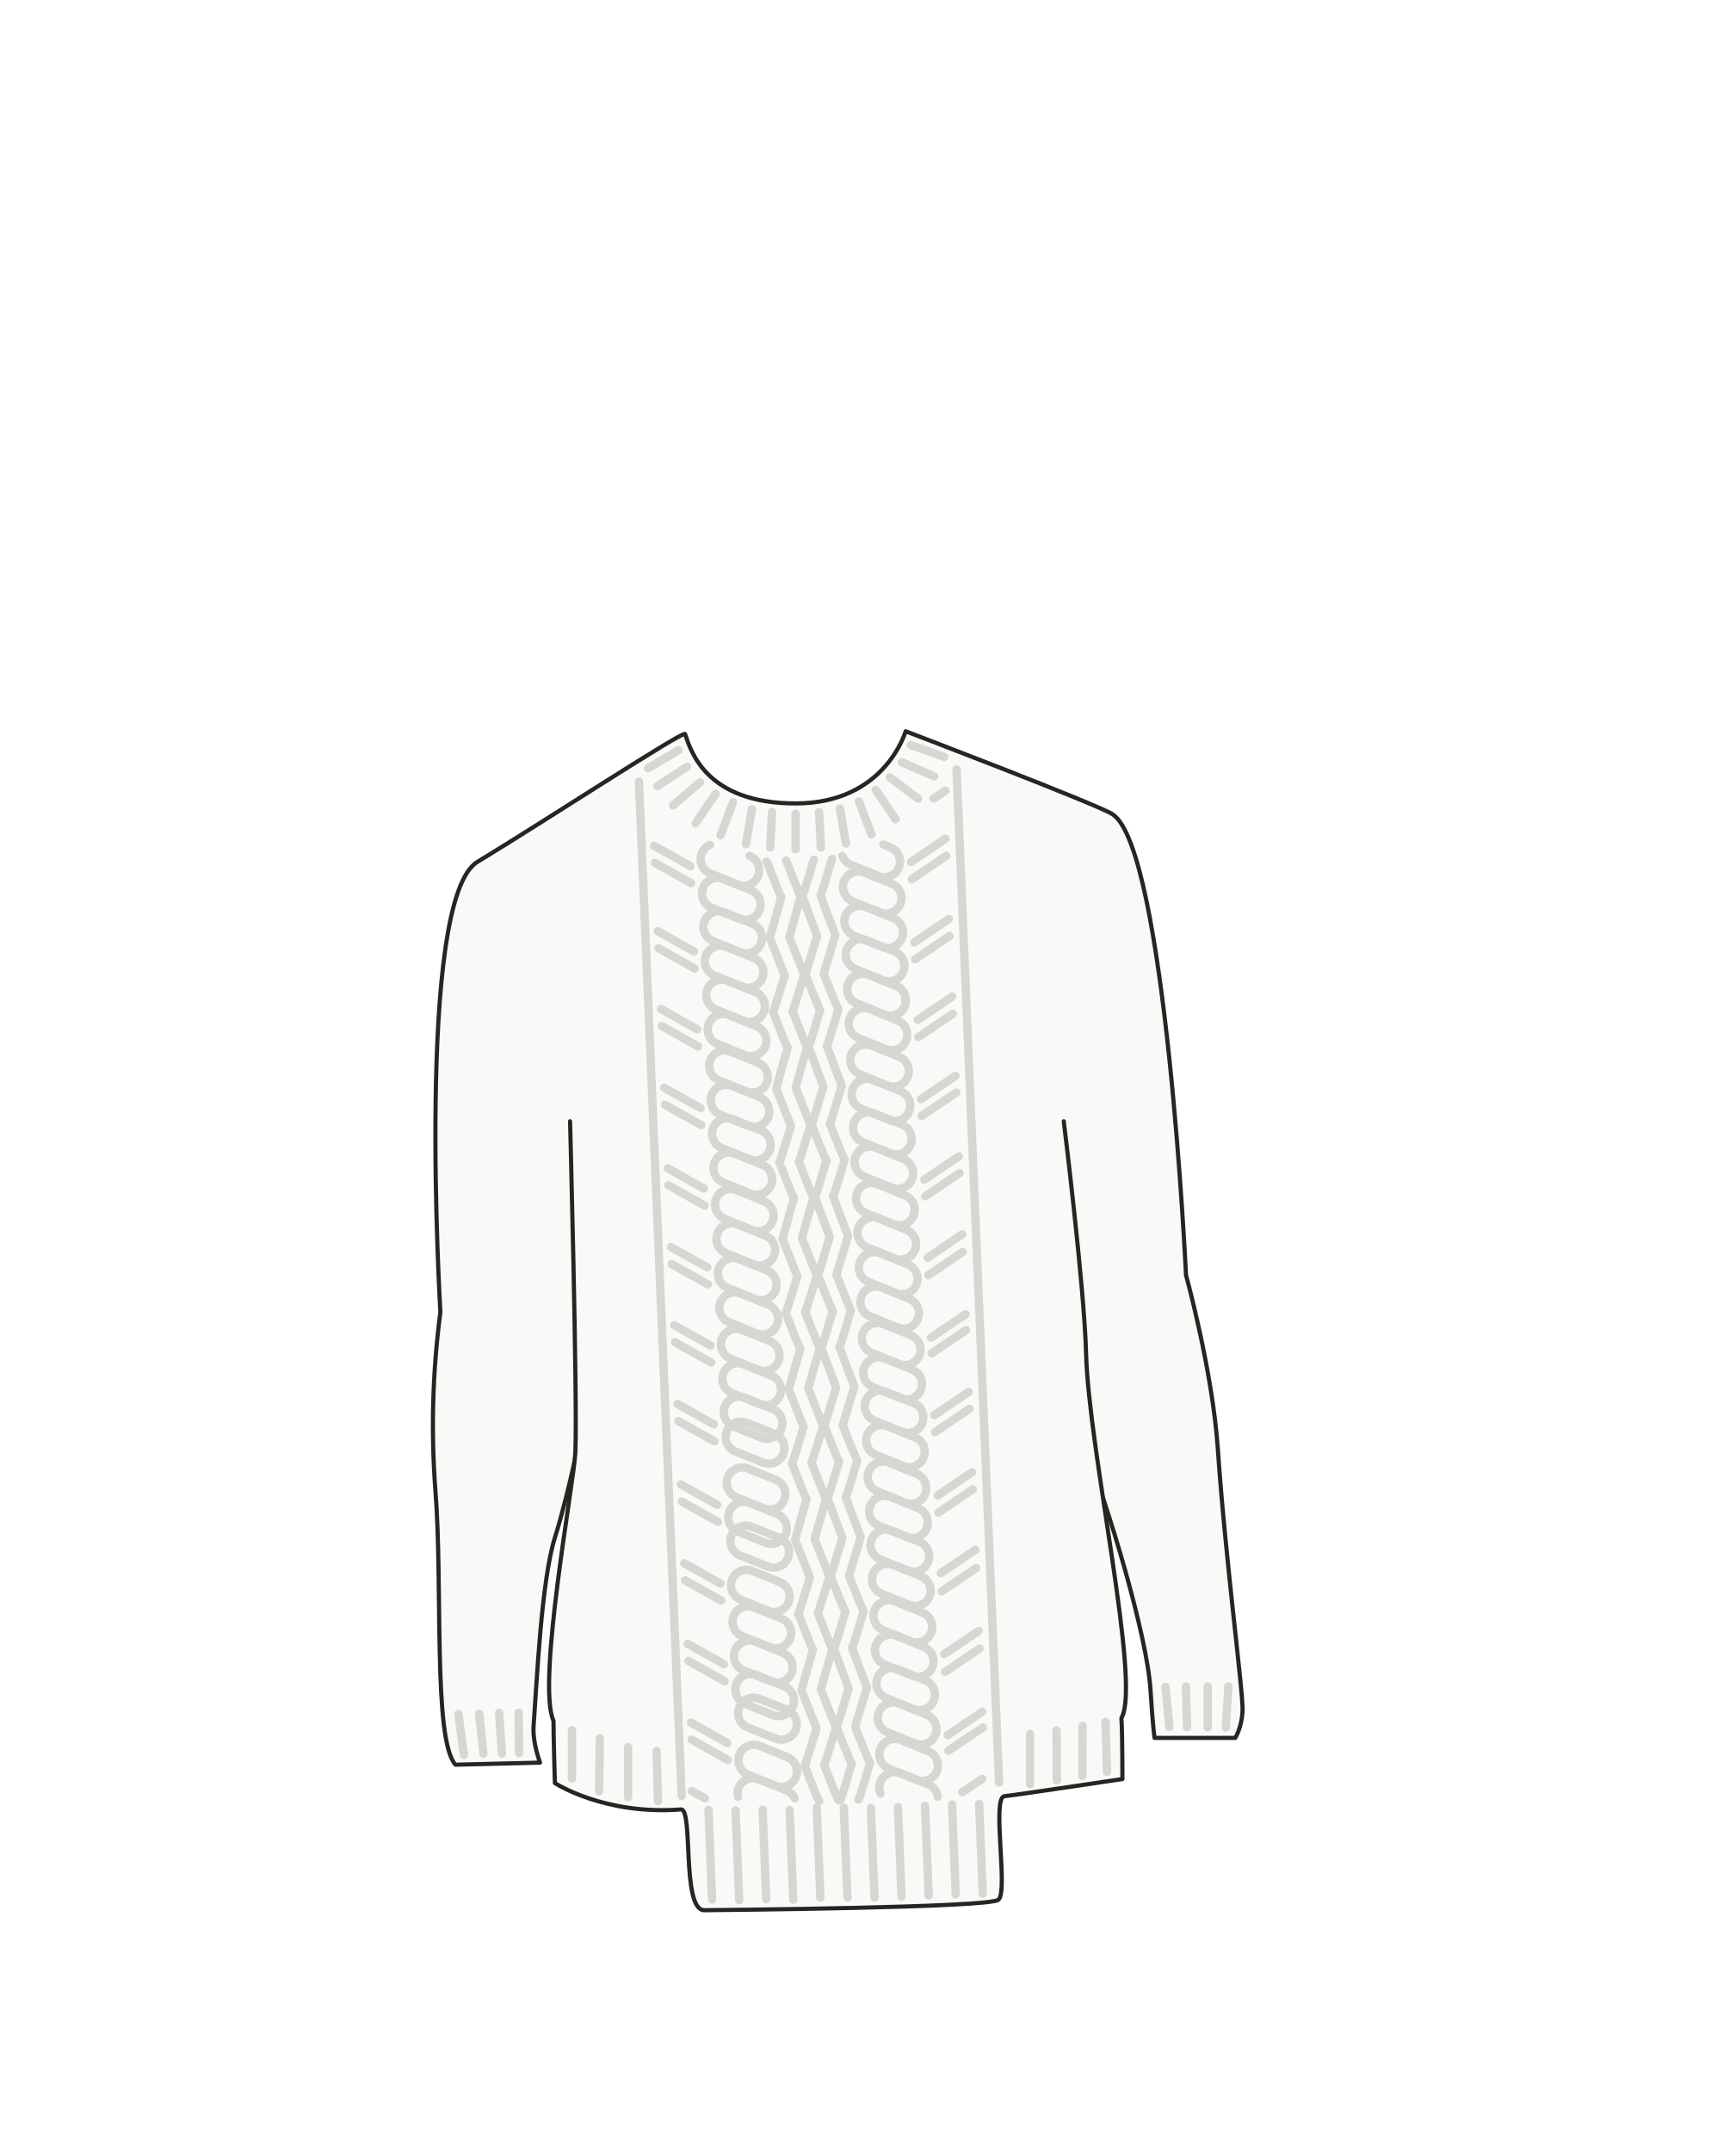
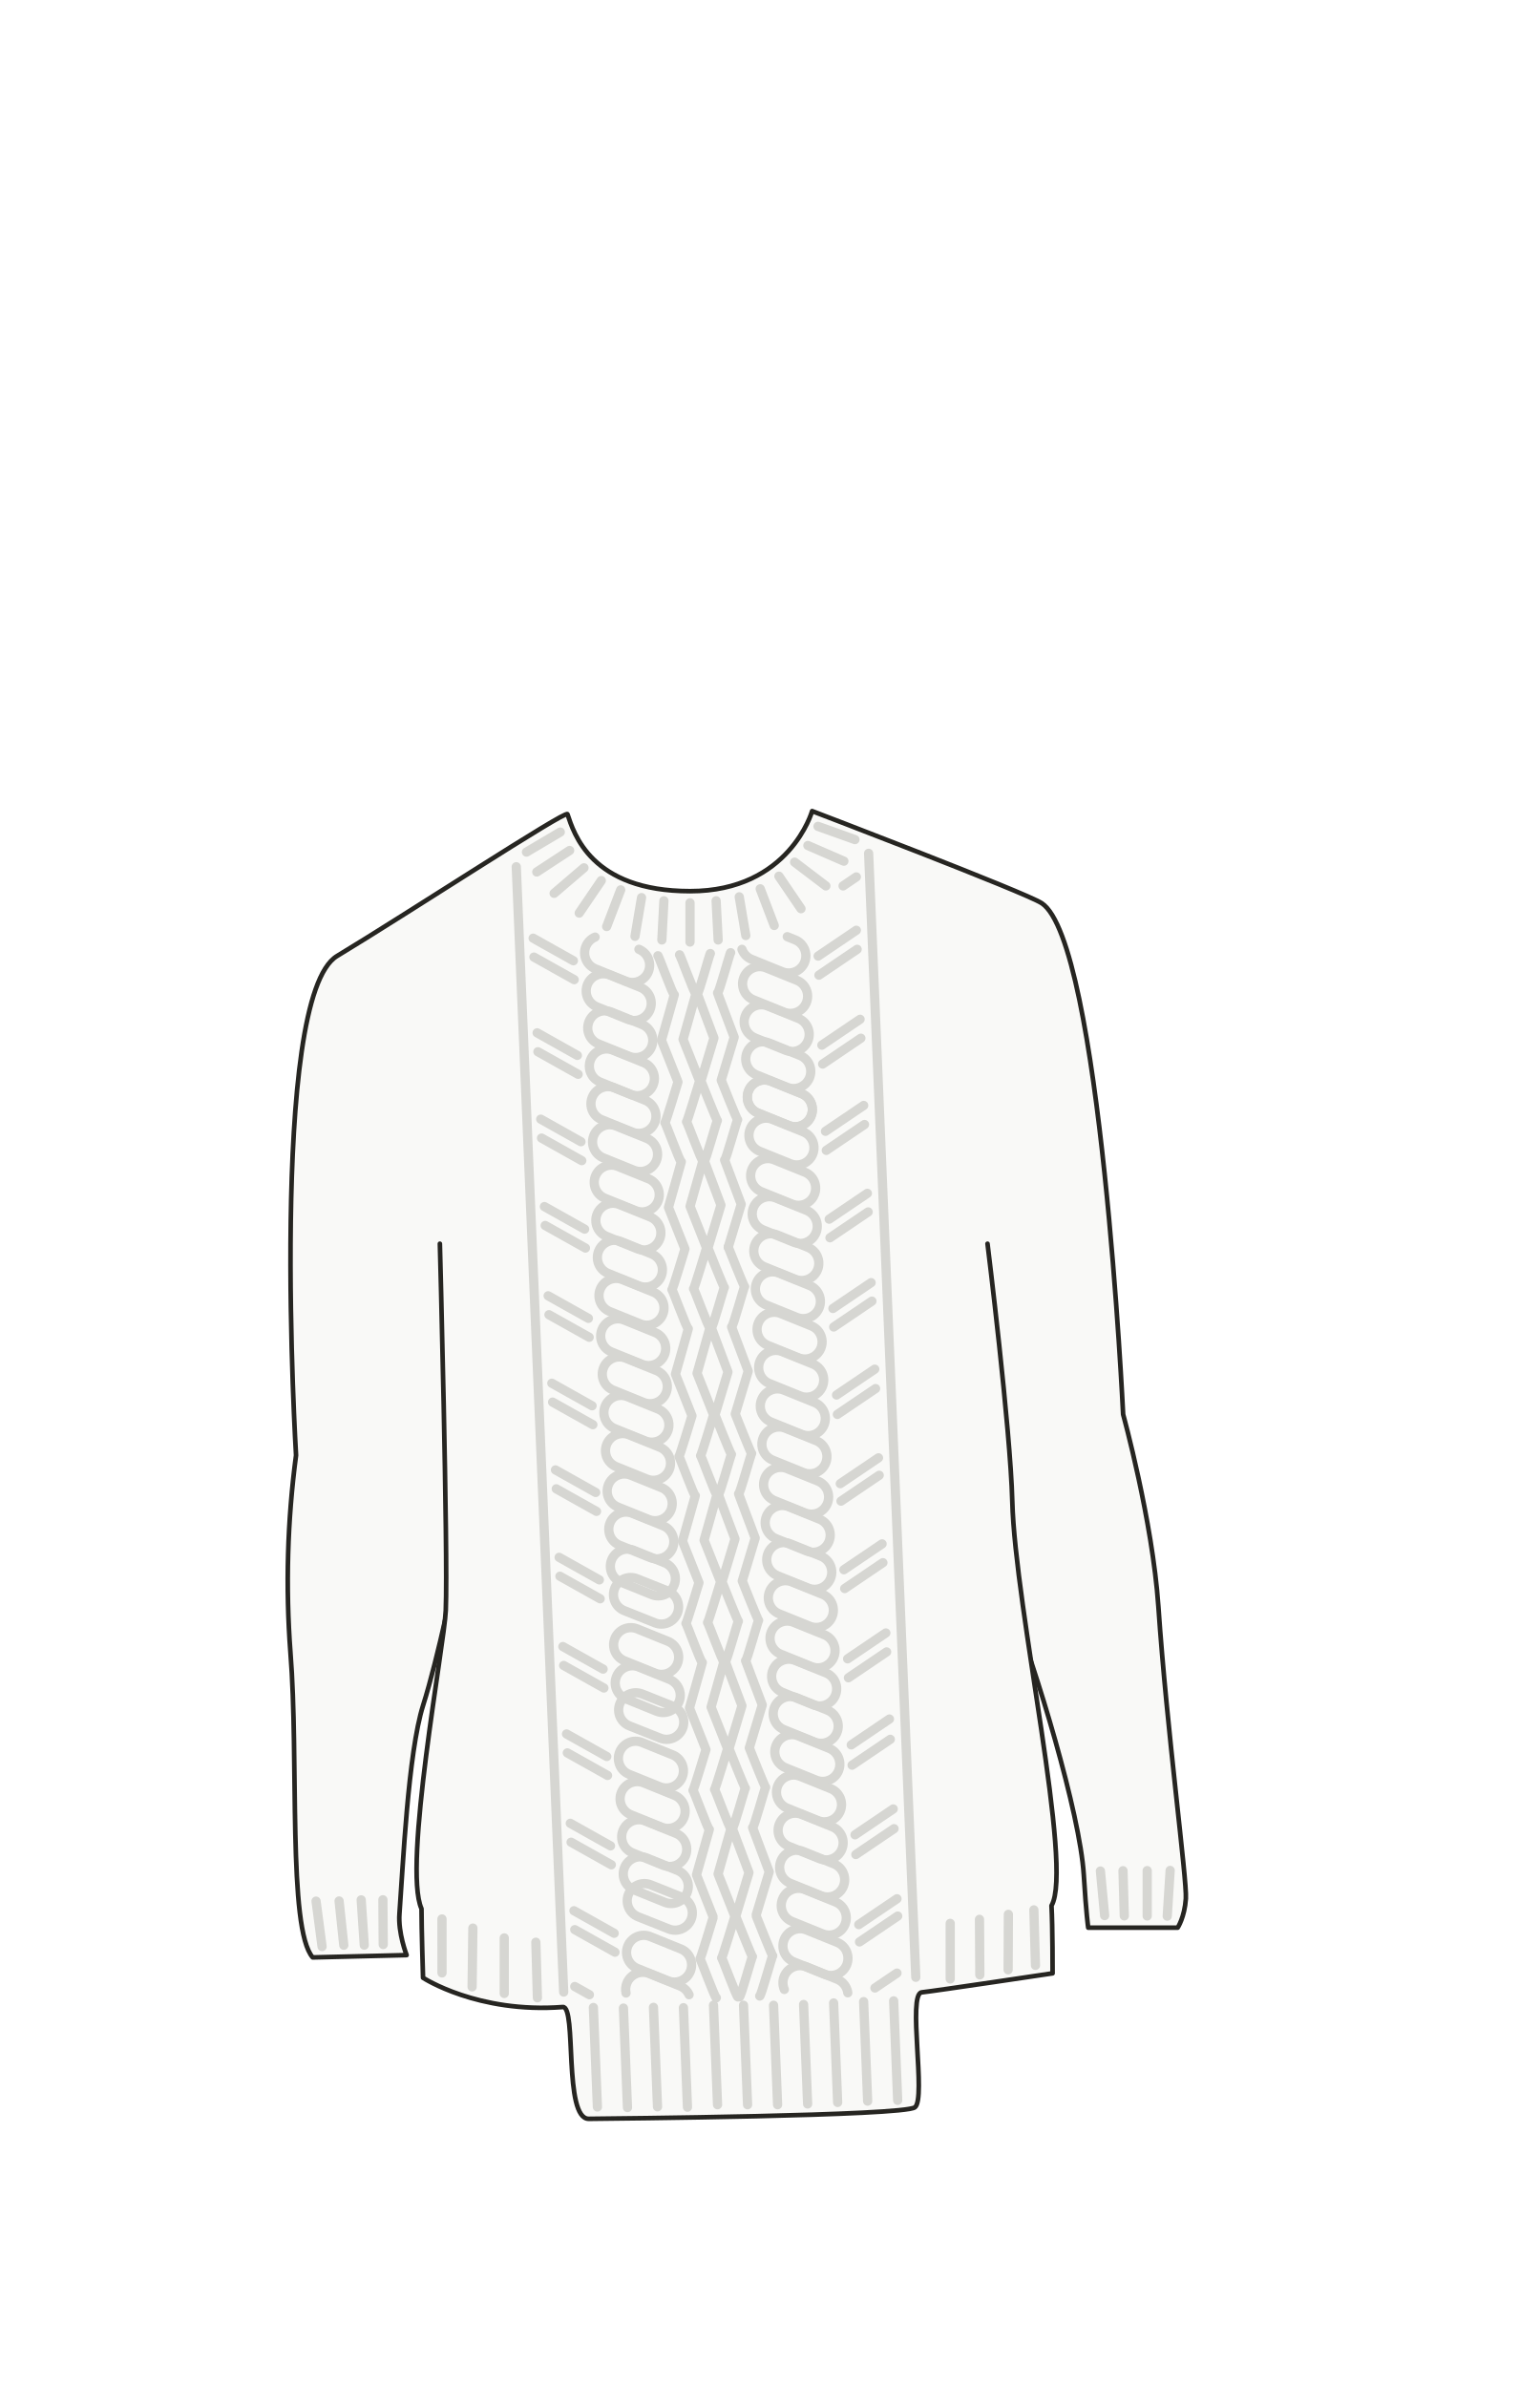
- <svg xmlns="http://www.w3.org/2000/svg" width="1250" height="1550" viewBox="0 0 1250 1550">
-   <path d="M421.22 1019s-11.62 57.38-21.45 88.33-13.09 105-15.36 135.22c-1 12.66 4.65 27 4.65 27l-61 1.5c-16.33-18.74-8.92-129.52-14.45-197.94A619.79 619.79 0 01317.25 945s-18.05-297.29 26.68-324.24 148.6-94.93 149.57-92.08c4.11 12.15 15.06 50 79.65 50s79.23-52 79.23-52 138.2 52.7 149.08 59.8c38.3 25 52.89 331.94 52.89 331.94s19 68.76 22.88 124.63c5.58 81.26 18.66 177.57 17.85 189.79s-5.3 18.89-5.3 18.89h-58.1s-1.25-8-2.89-34.36c-2.47-39.8-31-134-48.07-177.22" fill="#f9f9f7" stroke="#262521" stroke-linecap="round" stroke-linejoin="round" stroke-width="3" />
-   <path d="M410.65 807.61s5.34 199.1 3.83 238.13c-.83 21.49-28.07 166.52-15.76 193.7 0 13 1 44.83 1 44.83s35.46 23.26 90.75 19c9.17-.7.28 72.79 16.94 72.59 14.57-.18 204.3-1.86 211.73-7.48s-4.93-73.63 4.4-74.64 85-12.36 85-12.36.06-30.34-.71-43.93c14.49-25-23.66-192.61-25.46-262.56-1.22-47.59-16.09-167.28-16.09-167.28" fill="#f9f9f7" stroke="#262521" stroke-linecap="round" stroke-linejoin="round" stroke-width="3" />
-   <path fill="none" stroke="#d6d6d2" stroke-linecap="round" stroke-linejoin="round" stroke-width="6" d="M869.97 1214.68v29.46M854.26 1214.74l.84 29.34M884.88 1214.56l-1.89 29.7M839.6 1214.94l2.74 28.94M359.56 1233.68l1.98 29.4M345.2 1234.4l3.05 28.74M330.25 1234.5l3.89 29.51M373.65 1233.62l.21 29.07M607.84 1302.1l2.62 64.61M627.35 1302.11l2.61 64.6M646.85 1301.62l2.61 64.6M666.35 1300.63l2.61 64.6M685.83 1299.75l2.61 64.61M705.33 1299.26l2.61 64.6M742.06 1248.94v36.08M472.98 1261.18l1 36.08M510.34 1303.56l2.61 64.61M529.86 1303.95l2.61 64.6M412.02 1246.08l.02 35.03M432.08 1252.01l-.5 38.17M452.46 1258.38v36.08M549.36 1303.46l2.62 64.6M568.82 1303.7l2.61 64.61M588.34 1302.09l2.62 64.61M761.07 1246.33l.22 36.06M779.83 1243.08l-.16 36.02M796.38 1240.17l1.04 36.06M656.18 536.59l24.02 8.59M573.08 586.22v25.5M590.04 584.91l1.32 25.47M605.06 582.35l4.25 25.14M618.67 577.14l9.1 23.83M630.82 568.96l14.34 21.1M641.01 559.83l20.3 15.43M649.62 549.03l23.39 10.17M488.83 540.31l-21.94 12.99M556.13 584.91l-1.32 25.47M541.61 582.85l-4.25 25.14M528.07 577.83l-9.1 23.82M515.47 571.8l-14.34 21.1M504.23 563.52l-19.39 16.57M494.92 552.25l-21.34 13.97M460.26 562.83l30.79 730.72M689.08 554.11l30.63 729.84M579.28 702s-8.4 27.84-8.46 26.45 10.18 26.71 10.64 25.3-8.34 29.58-8.34 29.58l10.71 27M580.22 702s10.71 27 10.65 25.65-7.91 27.47-8.48 26.1 10.78 28.78 10.78 28.78l-8.41 27.84M583.83 810.41s-8.4 27.84-8.46 26.45 10.18 26.72 10.63 25.31-8.33 29.58-8.33 29.58l10.71 27M584.76 810.37s10.71 27 10.66 25.65-7.91 27.48-8.48 26.11 10.78 28.77 10.78 28.77l-8.41 27.85M588.38 918.79s-8.41 27.84-8.46 26.45 10.17 26.71 10.63 25.3-8.33 29.58-8.33 29.58l10.71 27M589.31 918.75S600 945.79 600 944.4s-7.9 27.47-8.48 26.1 10.79 28.78 10.79 28.78l-8.41 27.84M592.93 1027.16s-8.41 27.84-8.47 26.45 10.18 26.72 10.64 25.3-8.33 29.58-8.33 29.58l10.71 27M593.86 1027.12s10.71 27 10.65 25.65-7.9 27.47-8.48 26.11 10.78 28.77 10.78 28.77l-8.4 27.84M597.48 1135.53s-8.41 27.84-8.47 26.45 10.18 26.72 10.64 25.31-8.33 29.58-8.33 29.58l10.71 27M598.41 1135.49s10.71 27 10.65 25.65-7.9 27.48-8.48 26.11 10.78 28.75 10.78 28.75l-8.4 27.85M602.07 1244.93s-8.41 27.84-8.47 26.45 10.18 26.71 10.64 25.3M565.25 702.63s-8.41 27.84-8.46 26.45 10.17 26.71 10.63 25.3-8.33 29.62-8.33 29.62l10.71 27M569.8 811s-8.41 27.84-8.47 26.45 10.18 26.72 10.64 25.31-8.33 29.57-8.33 29.57l10.71 27M574.35 919.37s-8.41 27.85-8.47 26.46 10.18 26.71 10.64 25.3-8.33 29.58-8.33 29.58l10.7 27M578.89 1027.75s-8.4 27.84-8.46 26.45 10.18 26.71 10.64 25.3-8.34 29.58-8.34 29.58l10.71 27M583.44 1136.12S575 1164 575 1162.57s10.18 26.72 10.63 25.31-8.33 29.58-8.33 29.58l10.71 27M588 1245.52s-8.4 27.84-8.46 26.45 10.18 26.71 10.64 25.3M603 1244.89s10.71 27 10.65 25.65-7.9 27.47-8.48 26.1M593.37 701.45s10.71 27 10.65 25.65-7.9 27.47-8.47 26.1 10.78 28.8 10.78 28.8l-8.41 27.84M566.27 620c-.06-1.39 10.18 26.72 10.63 25.3s-8.33 29.58-8.33 29.58l10.71 27M586.31 619.18c0-1.39-7.9 27.47-8.47 26.11s10.78 28.77 10.78 28.77l-8.41 27.84M552.23 620.61c-.05-1.39 10.18 26.71 10.64 25.3s-8.33 29.58-8.33 29.58l10.71 27M599.47 618.63c-.06-1.39-7.9 27.47-8.48 26.1s10.78 28.78 10.78 28.78l-8.4 27.84" />
-   <path d="M597.92 809.82s10.71 27 10.65 25.65-7.9 27.47-8.48 26.11 10.79 28.77 10.79 28.77l-8.41 27.84M602.47 918.19s10.71 27 10.65 25.65-7.9 27.48-8.48 26.11 10.78 28.78 10.78 28.78l-8.4 27.84M607 1026.57s10.71 27 10.65 25.65-7.91 27.47-8.48 26.1S620 1107.1 620 1107.1l-8.4 27.84M611.57 1134.94s10.7 27 10.65 25.65-7.91 27.47-8.48 26.11 10.78 28.77 10.78 28.77l-8.41 27.84M616.16 1244.34s10.71 27 10.65 25.65-7.91 27.47-8.48 26.1M659.23 690.94l24.81-16.79M658.72 678.66l24.81-16.79M661.06 734.61l24.82-16.79M663.46 791.67l24.81-16.78M665.89 849.67l24.81-16.79M668.25 905.85l24.81-16.79M670.67 963.42l24.81-16.78M673.01 1019.31l24.81-16.79M675.44 1077.16l24.81-16.79M677.79 1133.04l24.81-16.79M680.24 1191.44l24.81-16.79M682.68 1249.74l24.81-16.78M693.18 1290.9l14.31-9.68M661.58 746.99l24.82-16.79M656.29 620.84l24.81-16.78M672.49 575.26l8.61-5.83M656.81 633.22l24.81-16.78M663.97 803.75l24.81-16.78M666.4 861.69l24.81-16.79M668.78 918.45l24.81-16.78M671.14 974.76l24.81-16.79M673.53 1031.52l24.81-16.79M675.96 1089.46l24.81-16.79M678.34 1146.22l24.81-16.79M680.77 1204.24l24.81-16.79M683.16 1261l24.81-16.79M500.44 697.6l-26.13-14.65M502.8 753.66l-26.13-14.65M505.18 810.42l-26.13-14.65M507.61 868.35l-26.13-14.64M509.99 925.12l-26.13-14.65M512.36 981.42l-26.13-14.65M514.74 1038.18l-26.13-14.65M517.17 1096.12l-26.13-14.65M519.55 1152.88l-26.13-14.65M521.99 1210.9l-26.13-14.65M524.37 1267.66l-26.13-14.65M507.75 1295.27l-9.51-5.33M499.93 685.32l-26.13-14.65M502.28 741.38l-26.13-14.65M497.87 636.14l-26.14-14.65M497.35 623.86l-26.13-14.65M504.66 798.14l-26.13-14.65M507.1 856.08l-26.14-14.65M509.48 912.84l-26.13-14.65M511.84 969.14l-26.13-14.65M514.22 1025.9l-26.13-14.65M516.65 1083.84l-26.13-14.65M519.04 1140.6l-26.13-14.65M521.47 1198.62l-26.13-14.65M523.85 1255.38l-26.13-14.65" fill="none" stroke="#d6d6d2" stroke-linecap="round" stroke-linejoin="round" stroke-width="6" />
-   <rect x="621.31" y="719.36" width="22.3" height="43.8" rx="11.15" transform="rotate(-67.98 632.48 741.257)" stroke-width="6" stroke="#d6d6d2" stroke-linecap="round" stroke-linejoin="round" fill="none" />
-   <rect x="620.27" y="694.6" width="22.3" height="43.8" rx="11.15" transform="rotate(-67.98 631.44 716.5)" stroke-width="6" stroke="#d6d6d2" stroke-linecap="round" stroke-linejoin="round" fill="none" />
-   <rect x="623.45" y="770.34" width="22.3" height="43.8" rx="11.15" transform="rotate(-67.98 634.612 792.249)" stroke-width="6" stroke="#d6d6d2" stroke-linecap="round" stroke-linejoin="round" fill="none" />
-   <rect x="622.41" y="745.59" width="22.3" height="43.8" rx="11.15" transform="rotate(-67.98 633.583 767.49)" stroke-width="6" stroke="#d6d6d2" stroke-linecap="round" stroke-linejoin="round" fill="none" />
-   <rect x="625.5" y="819.15" width="22.3" height="43.8" rx="11.15" transform="rotate(-67.98 636.666 841.053)" stroke-width="6" stroke="#d6d6d2" stroke-linecap="round" stroke-linejoin="round" fill="none" />
-   <rect x="624.46" y="794.39" width="22.3" height="43.8" rx="11.15" transform="rotate(-67.98 635.625 816.296)" stroke-width="6" stroke="#d6d6d2" stroke-linecap="round" stroke-linejoin="round" fill="none" />
-   <path d="M636.25 608.23l5.13 2.08a11.19 11.19 0 016.15 14.52h0A11.18 11.18 0 01633 631l-19.92-8.06a11.12 11.12 0 01-6.27-6.49" fill="none" stroke="#d6d6d2" stroke-linecap="round" stroke-linejoin="round" stroke-width="6" />
-   <rect x="618.22" y="645.71" width="22.3" height="43.8" rx="11.15" transform="rotate(-67.98 629.388 667.612)" stroke-width="6" stroke="#d6d6d2" stroke-linecap="round" stroke-linejoin="round" fill="none" />
-   <rect x="617.18" y="620.95" width="22.3" height="43.8" rx="11.15" transform="rotate(-67.98 628.347 642.855)" stroke-width="6" stroke="#d6d6d2" stroke-linecap="round" stroke-linejoin="round" fill="none" />
-   <rect x="620.27" y="694.51" width="22.3" height="43.8" rx="11.15" transform="rotate(-67.98 631.43 716.418)" stroke-width="6" stroke="#d6d6d2" stroke-linecap="round" stroke-linejoin="round" fill="none" />
-   <rect x="619.23" y="669.76" width="22.3" height="43.8" rx="11.15" transform="rotate(-67.98 630.4 691.659)" stroke-width="6" stroke="#d6d6d2" stroke-linecap="round" stroke-linejoin="round" fill="none" />
-   <rect x="627.64" y="870.14" width="22.3" height="43.8" rx="11.15" transform="rotate(-67.98 638.81 892.043)" stroke-width="6" stroke="#d6d6d2" stroke-linecap="round" stroke-linejoin="round" fill="none" />
-   <rect x="626.6" y="845.38" width="22.3" height="43.8" rx="11.15" transform="rotate(-67.98 637.769 867.286)" stroke-width="6" stroke="#d6d6d2" stroke-linecap="round" stroke-linejoin="round" fill="none" />
-   <rect x="629.73" y="919.89" width="22.3" height="43.8" rx="11.15" transform="rotate(-67.98 640.894 941.795)" stroke-width="6" stroke="#d6d6d2" stroke-linecap="round" stroke-linejoin="round" fill="none" />
-   <rect x="628.69" y="895.13" width="22.3" height="43.8" rx="11.15" transform="rotate(-67.98 639.853 917.038)" stroke-width="6" stroke="#d6d6d2" stroke-linecap="round" stroke-linejoin="round" fill="none" />
-   <rect x="631.87" y="970.88" width="22.3" height="43.8" rx="11.15" transform="rotate(-67.98 643.038 992.784)" stroke-width="6" stroke="#d6d6d2" stroke-linecap="round" stroke-linejoin="round" fill="none" />
-   <rect x="630.83" y="946.12" width="22.3" height="43.8" rx="11.15" transform="rotate(-67.98 641.997 968.028)" stroke-width="6" stroke="#d6d6d2" stroke-linecap="round" stroke-linejoin="round" fill="none" />
-   <rect x="633.91" y="1019.68" width="22.3" height="43.8" rx="11.15" transform="rotate(-67.98 645.08 1041.59)" stroke-width="6" stroke="#d6d6d2" stroke-linecap="round" stroke-linejoin="round" fill="none" />
-   <rect x="632.87" y="994.92" width="22.3" height="43.8" rx="11.15" transform="rotate(-67.98 644.05 1016.832)" stroke-width="6" stroke="#d6d6d2" stroke-linecap="round" stroke-linejoin="round" fill="none" />
-   <rect x="636.05" y="1070.67" width="22.3" height="43.8" rx="11.15" transform="rotate(-67.98 647.224 1092.58)" stroke-width="6" stroke="#d6d6d2" stroke-linecap="round" stroke-linejoin="round" fill="none" />
-   <rect x="635.01" y="1045.91" width="22.3" height="43.8" rx="11.15" transform="rotate(-67.98 646.183 1067.824)" stroke-width="6" stroke="#d6d6d2" stroke-linecap="round" stroke-linejoin="round" fill="none" />
-   <rect x="638.11" y="1119.66" width="22.3" height="43.8" rx="11.15" transform="rotate(-67.98 649.282 1141.57)" stroke-width="6" stroke="#d6d6d2" stroke-linecap="round" stroke-linejoin="round" fill="none" />
-   <rect x="637.07" y="1094.9" width="22.3" height="43.8" rx="11.15" transform="rotate(-67.98 648.246 1116.806)" stroke-width="6" stroke="#d6d6d2" stroke-linecap="round" stroke-linejoin="round" fill="none" />
-   <rect x="640.25" y="1170.65" width="22.3" height="43.8" rx="11.15" transform="rotate(-67.98 651.419 1192.555)" stroke-width="6" stroke="#d6d6d2" stroke-linecap="round" stroke-linejoin="round" fill="none" />
-   <rect x="639.21" y="1145.89" width="22.3" height="43.8" rx="11.15" transform="rotate(-67.98 650.377 1167.799)" stroke-width="6" stroke="#d6d6d2" stroke-linecap="round" stroke-linejoin="round" fill="none" />
-   <rect x="642.3" y="1219.45" width="22.3" height="43.8" rx="11.15" transform="rotate(-67.98 653.473 1241.36)" stroke-width="6" stroke="#d6d6d2" stroke-linecap="round" stroke-linejoin="round" fill="none" />
-   <rect x="641.26" y="1194.69" width="22.3" height="43.8" rx="11.15" transform="rotate(-67.98 652.431 1216.603)" stroke-width="6" stroke="#d6d6d2" stroke-linecap="round" stroke-linejoin="round" fill="none" />
-   <rect x="643.4" y="1245.68" width="22.3" height="43.8" rx="11.15" transform="rotate(-67.98 654.576 1267.592)" stroke-width="6" stroke="#d6d6d2" stroke-linecap="round" stroke-linejoin="round" fill="none" />
-   <path d="M634.33 1291.86a11.14 11.14 0 01-.08-8.53h0a11.19 11.19 0 0114.52-6.15l19.93 8.06a11.16 11.16 0 016.85 8.8M531.54 1294.17a11 11 0 01.56-6.48h0a11.18 11.18 0 0114.52-6.16l19.92 8.06a11.06 11.06 0 015.94 5.68" fill="none" stroke="#d6d6d2" stroke-linecap="round" stroke-linejoin="round" stroke-width="6" />
-   <rect x="519.75" y="723.62" width="22.3" height="43.8" rx="11.15" transform="rotate(-67.98 530.915 745.523)" stroke-width="6" stroke="#d6d6d2" stroke-linecap="round" stroke-linejoin="round" fill="none" />
-   <rect x="518.71" y="698.86" width="22.3" height="43.8" rx="11.15" transform="rotate(-67.98 529.874 720.766)" stroke-width="6" stroke="#d6d6d2" stroke-linecap="round" stroke-linejoin="round" fill="none" />
-   <rect x="521.89" y="774.61" width="22.3" height="43.8" rx="11.15" transform="rotate(-67.98 533.06 796.512)" stroke-width="6" stroke="#d6d6d2" stroke-linecap="round" stroke-linejoin="round" fill="none" />
-   <rect x="520.85" y="749.85" width="22.3" height="43.8" rx="11.15" transform="rotate(-67.98 532.018 771.756)" stroke-width="6" stroke="#d6d6d2" stroke-linecap="round" stroke-linejoin="round" fill="none" />
-   <rect x="523.94" y="823.41" width="22.3" height="43.8" rx="11.15" transform="rotate(-67.98 535.113 845.316)" stroke-width="6" stroke="#d6d6d2" stroke-linecap="round" stroke-linejoin="round" fill="none" />
-   <rect x="522.9" y="798.65" width="22.3" height="43.8" rx="11.15" transform="rotate(-67.98 534.072 820.56)" stroke-width="6" stroke="#d6d6d2" stroke-linecap="round" stroke-linejoin="round" fill="none" />
-   <rect x="515.64" y="625.59" width="22.3" height="43.8" rx="11.15" transform="rotate(-67.98 526.804 647.503)" stroke-width="6" stroke="#d6d6d2" stroke-linecap="round" stroke-linejoin="round" fill="none" />
-   <path d="M539.9 616.43a11.19 11.19 0 016.15 14.57h0a11.19 11.19 0 01-14.52 6.15l-19.92-8.05a11.19 11.19 0 01-6.16-14.52h0a11.13 11.13 0 016-6.08" fill="none" stroke="#d6d6d2" stroke-linecap="round" stroke-linejoin="round" stroke-width="6" />
-   <rect x="517.69" y="674.4" width="22.3" height="43.8" rx="11.15" transform="rotate(-67.98 528.85 696.302)" stroke-width="6" stroke="#d6d6d2" stroke-linecap="round" stroke-linejoin="round" fill="none" />
-   <rect x="516.65" y="649.64" width="22.3" height="43.8" rx="11.15" transform="rotate(-67.98 527.81 671.545)" stroke-width="6" stroke="#d6d6d2" stroke-linecap="round" stroke-linejoin="round" fill="none" />
-   <rect x="526.08" y="874.4" width="22.3" height="43.8" rx="11.15" transform="rotate(-67.98 537.245 896.309)" stroke-width="6" stroke="#d6d6d2" stroke-linecap="round" stroke-linejoin="round" fill="none" />
-   <rect x="525.04" y="849.64" width="22.3" height="43.8" rx="11.15" transform="rotate(-67.98 536.209 871.544)" stroke-width="6" stroke="#d6d6d2" stroke-linecap="round" stroke-linejoin="round" fill="none" />
-   <rect x="528.17" y="924.15" width="22.3" height="43.8" rx="11.15" transform="rotate(-67.98 539.334 946.053)" stroke-width="6" stroke="#d6d6d2" stroke-linecap="round" stroke-linejoin="round" fill="none" />
-   <rect x="527.13" y="899.39" width="22.3" height="43.8" rx="11.15" transform="rotate(-67.98 538.3 921.301)" stroke-width="6" stroke="#d6d6d2" stroke-linecap="round" stroke-linejoin="round" fill="none" />
-   <rect x="530.31" y="975.14" width="22.3" height="43.8" rx="11.15" transform="rotate(-67.98 541.478 997.043)" stroke-width="6" stroke="#d6d6d2" stroke-linecap="round" stroke-linejoin="round" fill="none" />
-   <rect x="529.27" y="950.38" width="22.3" height="43.8" rx="11.15" transform="rotate(-67.98 540.437 972.286)" stroke-width="6" stroke="#d6d6d2" stroke-linecap="round" stroke-linejoin="round" fill="none" />
-   <rect x="532.36" y="1023.94" width="22.3" height="43.8" rx="11.15" transform="rotate(-68.3 538.747 1042.183)" stroke-width="6" stroke="#d6d6d2" stroke-linecap="round" stroke-linejoin="round" fill="none" />
-   <rect x="531.32" y="999.19" width="22.3" height="43.8" rx="11.15" transform="rotate(-67.98 542.486 1021.097)" stroke-width="6" stroke="#d6d6d2" stroke-linecap="round" stroke-linejoin="round" fill="none" />
-   <rect x="534.5" y="1074.93" width="22.3" height="43.8" rx="11.15" transform="rotate(-67.98 545.664 1096.839)" stroke-width="6" stroke="#d6d6d2" stroke-linecap="round" stroke-linejoin="round" fill="none" />
-   <rect x="533.46" y="1050.17" width="22.3" height="43.8" rx="11.15" transform="rotate(-67.98 544.63 1072.087)" stroke-width="6" stroke="#d6d6d2" stroke-linecap="round" stroke-linejoin="round" fill="none" />
-   <rect x="536.55" y="1123.92" width="22.3" height="43.8" rx="11.15" transform="rotate(-67.98 547.722 1145.829)" stroke-width="6" stroke="#d6d6d2" stroke-linecap="round" stroke-linejoin="round" fill="none" />
-   <rect x="535.51" y="1099.16" width="22.3" height="43.8" rx="11.15" transform="rotate(-68.3 541.723 1117.06)" stroke-width="6" stroke="#d6d6d2" stroke-linecap="round" stroke-linejoin="round" fill="none" />
-   <rect x="538.69" y="1174.91" width="22.3" height="43.8" rx="11.15" transform="rotate(-67.98 549.866 1196.819)" stroke-width="6" stroke="#d6d6d2" stroke-linecap="round" stroke-linejoin="round" fill="none" />
-   <rect x="537.65" y="1150.15" width="22.3" height="43.8" rx="11.15" transform="rotate(-67.98 548.825 1172.062)" stroke-width="6" stroke="#d6d6d2" stroke-linecap="round" stroke-linejoin="round" fill="none" />
-   <rect x="540.74" y="1223.71" width="22.3" height="43.8" rx="11.15" transform="rotate(-68.3 546.656 1241.047)" stroke-width="6" stroke="#d6d6d2" stroke-linecap="round" stroke-linejoin="round" fill="none" />
-   <rect x="539.7" y="1198.96" width="22.3" height="43.8" rx="11.15" transform="rotate(-67.98 550.873 1220.873)" stroke-width="6" stroke="#d6d6d2" stroke-linecap="round" stroke-linejoin="round" fill="none" />
-   <rect x="541.84" y="1249.95" width="22.3" height="43.8" rx="11.15" transform="rotate(-67.98 553.01 1271.858)" stroke-width="6" stroke="#d6d6d2" stroke-linecap="round" stroke-linejoin="round" fill="none" />
+ <svg xmlns="http://www.w3.org/2000/svg" width="1000" height="1550" viewBox="0 0 1000 1550">
+   <path d="M296.22 1019s-11.62 57.38-21.45 88.33-13.09 105-15.36 135.22c-1 12.66 4.65 27 4.65 27l-61 1.5c-16.33-18.74-8.92-129.52-14.45-197.94A619.79 619.79 0 01192.25 945s-18.05-297.29 26.68-324.24 148.6-94.93 149.57-92.08c4.11 12.15 15.06 50 79.65 50s79.23-52 79.23-52 138.2 52.7 149.08 59.8c38.3 25 52.89 331.94 52.89 331.94s19 68.76 22.88 124.63c5.58 81.26 18.66 177.57 17.85 189.79s-5.3 18.89-5.3 18.89h-58.1s-1.25-8-2.89-34.36c-2.47-39.8-31-134-48.07-177.22" fill="#f9f9f7" stroke="#262521" stroke-linecap="round" stroke-linejoin="round" stroke-width="3" />
+   <path d="M285.65 807.61s5.34 199.1 3.83 238.13c-.83 21.49-28.07 166.52-15.76 193.7 0 13 1 44.83 1 44.83s35.46 23.26 90.75 19c9.17-.7.28 72.79 16.94 72.59 14.57-.18 204.3-1.86 211.73-7.48s-4.93-73.63 4.4-74.64 85-12.36 85-12.36.06-30.34-.71-43.93c14.49-25-23.66-192.61-25.46-262.56-1.22-47.59-16.09-167.28-16.09-167.28" fill="#f9f9f7" stroke="#262521" stroke-linecap="round" stroke-linejoin="round" stroke-width="3" />
+   <path fill="none" stroke="#d6d6d2" stroke-linecap="round" stroke-linejoin="round" stroke-width="6" d="M744.97 1214.68v29.46M729.26 1214.74l.84 29.34M759.88 1214.56l-1.89 29.7M714.6 1214.94l2.74 28.94M234.56 1233.68l1.98 29.4M220.2 1234.4l3.05 28.74M205.25 1234.5l3.89 29.51M248.65 1233.62l.21 29.07M482.84 1302.1l2.62 64.61M502.35 1302.11l2.61 64.6M521.85 1301.62l2.61 64.6M541.35 1300.63l2.61 64.6M560.83 1299.75l2.61 64.61M580.33 1299.26l2.61 64.6M617.06 1248.94v36.08M347.98 1261.18l1 36.08M385.34 1303.56l2.61 64.61M404.86 1303.95l2.61 64.6M287.02 1246.08l.02 35.03M307.08 1252.01l-.5 38.17M327.46 1258.38v36.08M424.36 1303.46l2.62 64.6M443.82 1303.7l2.61 64.61M463.34 1302.09l2.62 64.61M636.07 1246.33l.22 36.06M654.83 1243.08l-.16 36.02M671.38 1240.17l1.04 36.06M531.18 536.59l24.02 8.59M448.08 586.22v25.5M465.04 584.91l1.32 25.47M480.06 582.35l4.25 25.14M493.67 577.14l9.1 23.83M505.82 568.96l14.34 21.1M516.01 559.83l20.3 15.43M524.62 549.03l23.39 10.17M363.83 540.31l-21.94 12.99M431.13 584.91l-1.32 25.47M416.61 582.85l-4.25 25.14M403.07 577.83l-9.1 23.82M390.47 571.8l-14.34 21.1M379.23 563.52l-19.39 16.57M369.92 552.25l-21.34 13.97M335.26 562.83l30.79 730.72M564.08 554.11l30.63 729.84M454.28 702s-8.4 27.84-8.46 26.45 10.18 26.71 10.64 25.3-8.34 29.58-8.34 29.58l10.71 27M455.22 702s10.71 27 10.65 25.65-7.91 27.47-8.48 26.1 10.78 28.78 10.78 28.78l-8.41 27.84M458.83 810.41s-8.4 27.84-8.46 26.45 10.18 26.72 10.63 25.31-8.33 29.58-8.33 29.58l10.71 27M459.76 810.37s10.71 27 10.66 25.65-7.91 27.48-8.48 26.11 10.78 28.77 10.78 28.77l-8.41 27.85M463.38 918.79s-8.41 27.84-8.46 26.45 10.17 26.71 10.63 25.3-8.33 29.58-8.33 29.58l10.71 27M464.31 918.75S475 945.79 475 944.4s-7.9 27.47-8.48 26.1 10.79 28.78 10.79 28.78l-8.41 27.84M467.93 1027.16s-8.41 27.84-8.47 26.45 10.18 26.72 10.64 25.3-8.33 29.58-8.33 29.58l10.71 27M468.86 1027.12s10.71 27 10.65 25.65-7.9 27.47-8.48 26.11 10.78 28.77 10.78 28.77l-8.4 27.84M472.48 1135.53s-8.41 27.84-8.47 26.45 10.18 26.72 10.64 25.31-8.33 29.58-8.33 29.58l10.71 27M473.41 1135.49s10.71 27 10.65 25.65-7.9 27.48-8.48 26.11 10.78 28.75 10.78 28.75l-8.4 27.85M477.07 1244.93s-8.41 27.84-8.47 26.45 10.18 26.71 10.64 25.3M440.25 702.63s-8.41 27.84-8.46 26.45 10.17 26.71 10.63 25.3-8.33 29.62-8.33 29.62l10.71 27M444.8 811s-8.41 27.84-8.47 26.45 10.18 26.72 10.64 25.31-8.33 29.57-8.33 29.57l10.71 27M449.35 919.37s-8.41 27.85-8.47 26.46 10.18 26.71 10.64 25.3-8.33 29.58-8.33 29.58l10.7 27M453.89 1027.75s-8.4 27.84-8.46 26.45 10.18 26.71 10.64 25.3-8.34 29.58-8.34 29.58l10.71 27M458.44 1136.12S450 1164 450 1162.57s10.18 26.72 10.63 25.31-8.33 29.58-8.33 29.58l10.71 27M463 1245.52s-8.4 27.84-8.46 26.45 10.18 26.71 10.64 25.3M478 1244.89s10.71 27 10.65 25.65-7.9 27.47-8.48 26.1M468.37 701.45s10.71 27 10.65 25.65-7.9 27.47-8.47 26.1 10.78 28.8 10.78 28.8l-8.41 27.84M441.27 620c-.06-1.39 10.18 26.72 10.63 25.3s-8.33 29.58-8.33 29.58l10.71 27M461.31 619.18c-.05-1.39-7.9 27.47-8.47 26.11s10.78 28.77 10.78 28.77l-8.41 27.84M427.23 620.61c-.05-1.39 10.18 26.71 10.64 25.3s-8.33 29.58-8.33 29.58l10.71 27M474.47 618.63c-.06-1.39-7.9 27.47-8.48 26.1s10.78 28.78 10.78 28.78l-8.4 27.84" />
+   <path d="M472.92 809.82s10.71 27 10.65 25.65-7.9 27.47-8.48 26.11 10.79 28.77 10.79 28.77l-8.41 27.84M477.47 918.19s10.71 27 10.65 25.65-7.9 27.48-8.48 26.11 10.78 28.78 10.78 28.78l-8.4 27.84M482 1026.57s10.71 27 10.65 25.65-7.91 27.47-8.48 26.1S495 1107.1 495 1107.1l-8.4 27.84M486.57 1134.94s10.7 27 10.65 25.65-7.91 27.47-8.48 26.11 10.78 28.77 10.78 28.77l-8.41 27.84M491.16 1244.34s10.71 27 10.65 25.65-7.91 27.47-8.48 26.1M534.23 690.94l24.81-16.79M533.72 678.66l24.81-16.79M536.06 734.61l24.82-16.79M538.46 791.67l24.81-16.78M540.89 849.67l24.81-16.79M543.25 905.85l24.81-16.79M545.67 963.42l24.81-16.78M548.01 1019.31l24.81-16.79M550.44 1077.16l24.81-16.79M552.79 1133.04l24.81-16.79M555.24 1191.44l24.81-16.79M557.68 1249.74l24.81-16.78M568.18 1290.9l14.31-9.68M536.58 746.99l24.82-16.79M531.29 620.84l24.81-16.78M547.49 575.26l8.61-5.83M531.81 633.22l24.81-16.78M538.97 803.75l24.81-16.78M541.4 861.69l24.81-16.79M543.78 918.45l24.81-16.78M546.14 974.76l24.81-16.79M548.53 1031.52l24.81-16.79M550.96 1089.46l24.81-16.79M553.34 1146.22l24.81-16.79M555.77 1204.24l24.81-16.79M558.16 1261l24.81-16.79M375.44 697.6l-26.13-14.65M377.8 753.66l-26.13-14.65M380.18 810.42l-26.13-14.65M382.61 868.35l-26.13-14.64M384.99 925.12l-26.13-14.65M387.36 981.42l-26.13-14.65M389.74 1038.18l-26.13-14.65M392.17 1096.12l-26.13-14.65M394.55 1152.88l-26.13-14.65M396.99 1210.9l-26.13-14.65M399.37 1267.66l-26.13-14.65M382.75 1295.27l-9.51-5.33M374.93 685.32l-26.13-14.65M377.28 741.38l-26.13-14.65M372.87 636.14l-26.14-14.65M372.35 623.86l-26.13-14.65M379.66 798.14l-26.13-14.65M382.1 856.08l-26.14-14.65M384.48 912.84l-26.13-14.65M386.84 969.14l-26.13-14.65M389.22 1025.9l-26.13-14.65M391.65 1083.84l-26.13-14.65M394.04 1140.6l-26.13-14.65M396.47 1198.62l-26.13-14.65M398.85 1255.38l-26.13-14.65" fill="none" stroke="#d6d6d2" stroke-linecap="round" stroke-linejoin="round" stroke-width="6" />
+   <rect x="496.31" y="719.36" width="22.3" height="43.8" rx="11.15" transform="rotate(-67.98 507.478 741.262)" stroke-width="6" stroke="#d6d6d2" stroke-linecap="round" stroke-linejoin="round" fill="none" />
+   <rect x="495.27" y="694.6" width="22.3" height="43.8" rx="11.15" transform="rotate(-67.98 506.437 716.505)" stroke-width="6" stroke="#d6d6d2" stroke-linecap="round" stroke-linejoin="round" fill="none" />
+   <rect x="498.45" y="770.34" width="22.3" height="43.8" rx="11.15" transform="rotate(-67.98 509.615 792.247)" stroke-width="6" stroke="#d6d6d2" stroke-linecap="round" stroke-linejoin="round" fill="none" />
+   <rect x="497.41" y="745.59" width="22.3" height="43.8" rx="11.15" transform="rotate(-67.98 508.574 767.49)" stroke-width="6" stroke="#d6d6d2" stroke-linecap="round" stroke-linejoin="round" fill="none" />
+   <rect x="500.5" y="819.15" width="22.3" height="43.8" rx="11.15" transform="rotate(-67.98 511.664 841.058)" stroke-width="6" stroke="#d6d6d2" stroke-linecap="round" stroke-linejoin="round" fill="none" />
+   <rect x="499.46" y="794.39" width="22.3" height="43.8" rx="11.15" transform="rotate(-67.98 510.628 816.294)" stroke-width="6" stroke="#d6d6d2" stroke-linecap="round" stroke-linejoin="round" fill="none" />
+   <path d="M511.25 608.23l5.13 2.08a11.19 11.19 0 016.15 14.52h0A11.18 11.18 0 01508 631l-19.92-8.06a11.12 11.12 0 01-6.27-6.49" fill="none" stroke="#d6d6d2" stroke-linecap="round" stroke-linejoin="round" stroke-width="6" />
+   <rect x="493.22" y="645.71" width="22.3" height="43.8" rx="11.15" transform="rotate(-67.98 504.386 667.617)" stroke-width="6" stroke="#d6d6d2" stroke-linecap="round" stroke-linejoin="round" fill="none" />
+   <rect x="492.18" y="620.95" width="22.3" height="43.8" rx="11.15" transform="rotate(-67.98 503.35 642.853)" stroke-width="6" stroke="#d6d6d2" stroke-linecap="round" stroke-linejoin="round" fill="none" />
+   <rect x="495.27" y="694.51" width="22.3" height="43.8" rx="11.15" transform="rotate(-67.98 506.433 716.416)" stroke-width="6" stroke="#d6d6d2" stroke-linecap="round" stroke-linejoin="round" fill="none" />
+   <rect x="494.23" y="669.76" width="22.3" height="43.8" rx="11.15" transform="rotate(-67.98 505.391 691.66)" stroke-width="6" stroke="#d6d6d2" stroke-linecap="round" stroke-linejoin="round" fill="none" />
+   <rect x="502.64" y="870.14" width="22.3" height="43.8" rx="11.15" transform="rotate(-67.98 513.808 892.048)" stroke-width="6" stroke="#d6d6d2" stroke-linecap="round" stroke-linejoin="round" fill="none" />
+   <rect x="501.6" y="845.38" width="22.3" height="43.8" rx="11.15" transform="rotate(-67.98 512.767 867.291)" stroke-width="6" stroke="#d6d6d2" stroke-linecap="round" stroke-linejoin="round" fill="none" />
+   <rect x="504.73" y="919.89" width="22.3" height="43.8" rx="11.15" transform="rotate(-67.98 515.897 941.793)" stroke-width="6" stroke="#d6d6d2" stroke-linecap="round" stroke-linejoin="round" fill="none" />
+   <rect x="503.69" y="895.13" width="22.3" height="43.8" rx="11.15" transform="rotate(-67.98 514.856 917.036)" stroke-width="6" stroke="#d6d6d2" stroke-linecap="round" stroke-linejoin="round" fill="none" />
+   <rect x="506.87" y="970.88" width="22.3" height="43.8" rx="11.15" transform="rotate(-67.98 518.029 992.785)" stroke-width="6" stroke="#d6d6d2" stroke-linecap="round" stroke-linejoin="round" fill="none" />
+   <rect x="505.83" y="946.12" width="22.3" height="43.8" rx="11.15" transform="rotate(-67.98 517 968.026)" stroke-width="6" stroke="#d6d6d2" stroke-linecap="round" stroke-linejoin="round" fill="none" />
+   <rect x="508.91" y="1019.68" width="22.3" height="43.8" rx="11.15" transform="rotate(-67.98 520.083 1041.589)" stroke-width="6" stroke="#d6d6d2" stroke-linecap="round" stroke-linejoin="round" fill="none" />
+   <rect x="507.87" y="994.92" width="22.3" height="43.8" rx="11.15" transform="rotate(-67.98 519.042 1016.832)" stroke-width="6" stroke="#d6d6d2" stroke-linecap="round" stroke-linejoin="round" fill="none" />
+   <rect x="511.05" y="1070.67" width="22.3" height="43.8" rx="11.15" transform="rotate(-67.98 522.227 1092.579)" stroke-width="6" stroke="#d6d6d2" stroke-linecap="round" stroke-linejoin="round" fill="none" />
+   <rect x="510.01" y="1045.91" width="22.3" height="43.8" rx="11.15" transform="rotate(-67.98 521.186 1067.822)" stroke-width="6" stroke="#d6d6d2" stroke-linecap="round" stroke-linejoin="round" fill="none" />
+   <rect x="513.11" y="1119.66" width="22.3" height="43.8" rx="11.15" transform="rotate(-67.98 524.278 1141.564)" stroke-width="6" stroke="#d6d6d2" stroke-linecap="round" stroke-linejoin="round" fill="none" />
+   <rect x="512.07" y="1094.9" width="22.3" height="43.8" rx="11.15" transform="rotate(-67.98 523.244 1116.812)" stroke-width="6" stroke="#d6d6d2" stroke-linecap="round" stroke-linejoin="round" fill="none" />
+   <rect x="515.25" y="1170.65" width="22.3" height="43.8" rx="11.15" transform="rotate(-67.98 526.422 1192.553)" stroke-width="6" stroke="#d6d6d2" stroke-linecap="round" stroke-linejoin="round" fill="none" />
+   <rect x="514.21" y="1145.89" width="22.3" height="43.8" rx="11.15" transform="rotate(-67.98 525.38 1167.797)" stroke-width="6" stroke="#d6d6d2" stroke-linecap="round" stroke-linejoin="round" fill="none" />
+   <rect x="517.3" y="1219.45" width="22.3" height="43.8" rx="11.15" transform="rotate(-67.98 528.47 1241.365)" stroke-width="6" stroke="#d6d6d2" stroke-linecap="round" stroke-linejoin="round" fill="none" />
+   <rect x="516.26" y="1194.69" width="22.3" height="43.8" rx="11.15" transform="rotate(-67.98 527.43 1216.608)" stroke-width="6" stroke="#d6d6d2" stroke-linecap="round" stroke-linejoin="round" fill="none" />
+   <rect x="518.4" y="1245.68" width="22.3" height="43.8" rx="11.15" transform="rotate(-67.98 529.566 1267.593)" stroke-width="6" stroke="#d6d6d2" stroke-linecap="round" stroke-linejoin="round" fill="none" />
+   <path d="M509.33 1291.86a11.14 11.14 0 01-.08-8.53h0a11.19 11.19 0 0114.52-6.15l19.93 8.06a11.16 11.16 0 016.85 8.8M406.54 1294.17a11 11 0 01.56-6.48h0a11.18 11.18 0 0114.52-6.16l19.92 8.06a11.06 11.06 0 015.94 5.68" fill="none" stroke="#d6d6d2" stroke-linecap="round" stroke-linejoin="round" stroke-width="6" />
+   <rect x="394.75" y="723.62" width="22.3" height="43.8" rx="11.15" transform="rotate(-67.98 405.918 745.52)" stroke-width="6" stroke="#d6d6d2" stroke-linecap="round" stroke-linejoin="round" fill="none" />
+   <rect x="393.71" y="698.86" width="22.3" height="43.8" rx="11.15" transform="rotate(-67.98 404.877 720.764)" stroke-width="6" stroke="#d6d6d2" stroke-linecap="round" stroke-linejoin="round" fill="none" />
+   <rect x="396.89" y="774.61" width="22.3" height="43.8" rx="11.15" transform="rotate(-67.98 408.062 796.51)" stroke-width="6" stroke="#d6d6d2" stroke-linecap="round" stroke-linejoin="round" fill="none" />
+   <rect x="395.85" y="749.85" width="22.3" height="43.8" rx="11.15" transform="rotate(-67.98 407.021 771.754)" stroke-width="6" stroke="#d6d6d2" stroke-linecap="round" stroke-linejoin="round" fill="none" />
+   <rect x="398.94" y="823.41" width="22.3" height="43.8" rx="11.15" transform="rotate(-67.98 410.104 845.317)" stroke-width="6" stroke="#d6d6d2" stroke-linecap="round" stroke-linejoin="round" fill="none" />
+   <rect x="397.9" y="798.65" width="22.3" height="43.8" rx="11.15" transform="rotate(-67.98 409.063 820.56)" stroke-width="6" stroke="#d6d6d2" stroke-linecap="round" stroke-linejoin="round" fill="none" />
+   <rect x="390.64" y="625.59" width="22.3" height="43.8" rx="11.15" transform="rotate(-67.98 401.8 647.496)" stroke-width="6" stroke="#d6d6d2" stroke-linecap="round" stroke-linejoin="round" fill="none" />
+   <path d="M414.9 616.43a11.19 11.19 0 016.15 14.57h0a11.19 11.19 0 01-14.52 6.15l-19.92-8.05a11.19 11.19 0 01-6.16-14.52h0a11.13 11.13 0 016-6.08" fill="none" stroke="#d6d6d2" stroke-linecap="round" stroke-linejoin="round" stroke-width="6" />
+   <rect x="392.69" y="674.4" width="22.3" height="43.8" rx="11.15" transform="rotate(-67.98 403.849 696.307)" stroke-width="6" stroke="#d6d6d2" stroke-linecap="round" stroke-linejoin="round" fill="none" />
+   <rect x="391.65" y="649.64" width="22.3" height="43.8" rx="11.15" transform="rotate(-67.98 402.808 671.55)" stroke-width="6" stroke="#d6d6d2" stroke-linecap="round" stroke-linejoin="round" fill="none" />
+   <rect x="401.08" y="874.4" width="22.3" height="43.8" rx="11.15" transform="rotate(-67.98 412.248 896.307)" stroke-width="6" stroke="#d6d6d2" stroke-linecap="round" stroke-linejoin="round" fill="none" />
+   <rect x="400.04" y="849.64" width="22.3" height="43.8" rx="11.15" transform="rotate(-67.98 411.207 871.55)" stroke-width="6" stroke="#d6d6d2" stroke-linecap="round" stroke-linejoin="round" fill="none" />
+   <rect x="403.17" y="924.15" width="22.3" height="43.8" rx="11.15" transform="rotate(-67.98 414.332 946.058)" stroke-width="6" stroke="#d6d6d2" stroke-linecap="round" stroke-linejoin="round" fill="none" />
+   <rect x="402.13" y="899.39" width="22.3" height="43.8" rx="11.15" transform="rotate(-67.98 413.29 921.302)" stroke-width="6" stroke="#d6d6d2" stroke-linecap="round" stroke-linejoin="round" fill="none" />
+   <rect x="405.31" y="975.14" width="22.3" height="43.8" rx="11.15" transform="rotate(-67.98 416.476 997.048)" stroke-width="6" stroke="#d6d6d2" stroke-linecap="round" stroke-linejoin="round" fill="none" />
+   <rect x="404.27" y="950.38" width="22.3" height="43.8" rx="11.15" transform="rotate(-67.98 415.435 972.291)" stroke-width="6" stroke="#d6d6d2" stroke-linecap="round" stroke-linejoin="round" fill="none" />
+   <rect x="407.36" y="1023.94" width="22.3" height="43.8" rx="11.15" transform="rotate(-68.3 414.33 1041.911)" stroke-width="6" stroke="#d6d6d2" stroke-linecap="round" stroke-linejoin="round" fill="none" />
+   <rect x="406.32" y="999.19" width="22.3" height="43.8" rx="11.15" transform="rotate(-67.98 417.489 1021.095)" stroke-width="6" stroke="#d6d6d2" stroke-linecap="round" stroke-linejoin="round" fill="none" />
+   <rect x="409.5" y="1074.93" width="22.3" height="43.8" rx="11.15" transform="rotate(-67.98 420.662 1096.844)" stroke-width="6" stroke="#d6d6d2" stroke-linecap="round" stroke-linejoin="round" fill="none" />
+   <rect x="408.46" y="1050.17" width="22.3" height="43.8" rx="11.15" transform="rotate(-67.98 419.625 1072.08)" stroke-width="6" stroke="#d6d6d2" stroke-linecap="round" stroke-linejoin="round" fill="none" />
+   <rect x="411.55" y="1123.92" width="22.3" height="43.8" rx="11.15" transform="rotate(-67.98 422.72 1145.834)" stroke-width="6" stroke="#d6d6d2" stroke-linecap="round" stroke-linejoin="round" fill="none" />
+   <rect x="410.51" y="1099.16" width="22.3" height="43.8" rx="11.15" transform="rotate(-68.3 417.305 1116.787)" stroke-width="6" stroke="#d6d6d2" stroke-linecap="round" stroke-linejoin="round" fill="none" />
+   <rect x="413.69" y="1174.91" width="22.3" height="43.8" rx="11.15" transform="rotate(-67.98 424.856 1196.82)" stroke-width="6" stroke="#d6d6d2" stroke-linecap="round" stroke-linejoin="round" fill="none" />
+   <rect x="412.65" y="1150.15" width="22.3" height="43.8" rx="11.15" transform="rotate(-67.98 423.823 1172.067)" stroke-width="6" stroke="#d6d6d2" stroke-linecap="round" stroke-linejoin="round" fill="none" />
+   <rect x="415.74" y="1223.71" width="22.3" height="43.8" rx="11.15" transform="rotate(-68.3 422.239 1240.775)" stroke-width="6" stroke="#d6d6d2" stroke-linecap="round" stroke-linejoin="round" fill="none" />
+   <rect x="414.7" y="1198.96" width="22.3" height="43.8" rx="11.15" transform="rotate(-67.98 425.87 1220.866)" stroke-width="6" stroke="#d6d6d2" stroke-linecap="round" stroke-linejoin="round" fill="none" />
+   <rect x="416.84" y="1249.95" width="22.3" height="43.8" rx="11.15" transform="rotate(-67.98 428.013 1271.856)" stroke-width="6" stroke="#d6d6d2" stroke-linecap="round" stroke-linejoin="round" fill="none" />
</svg>
